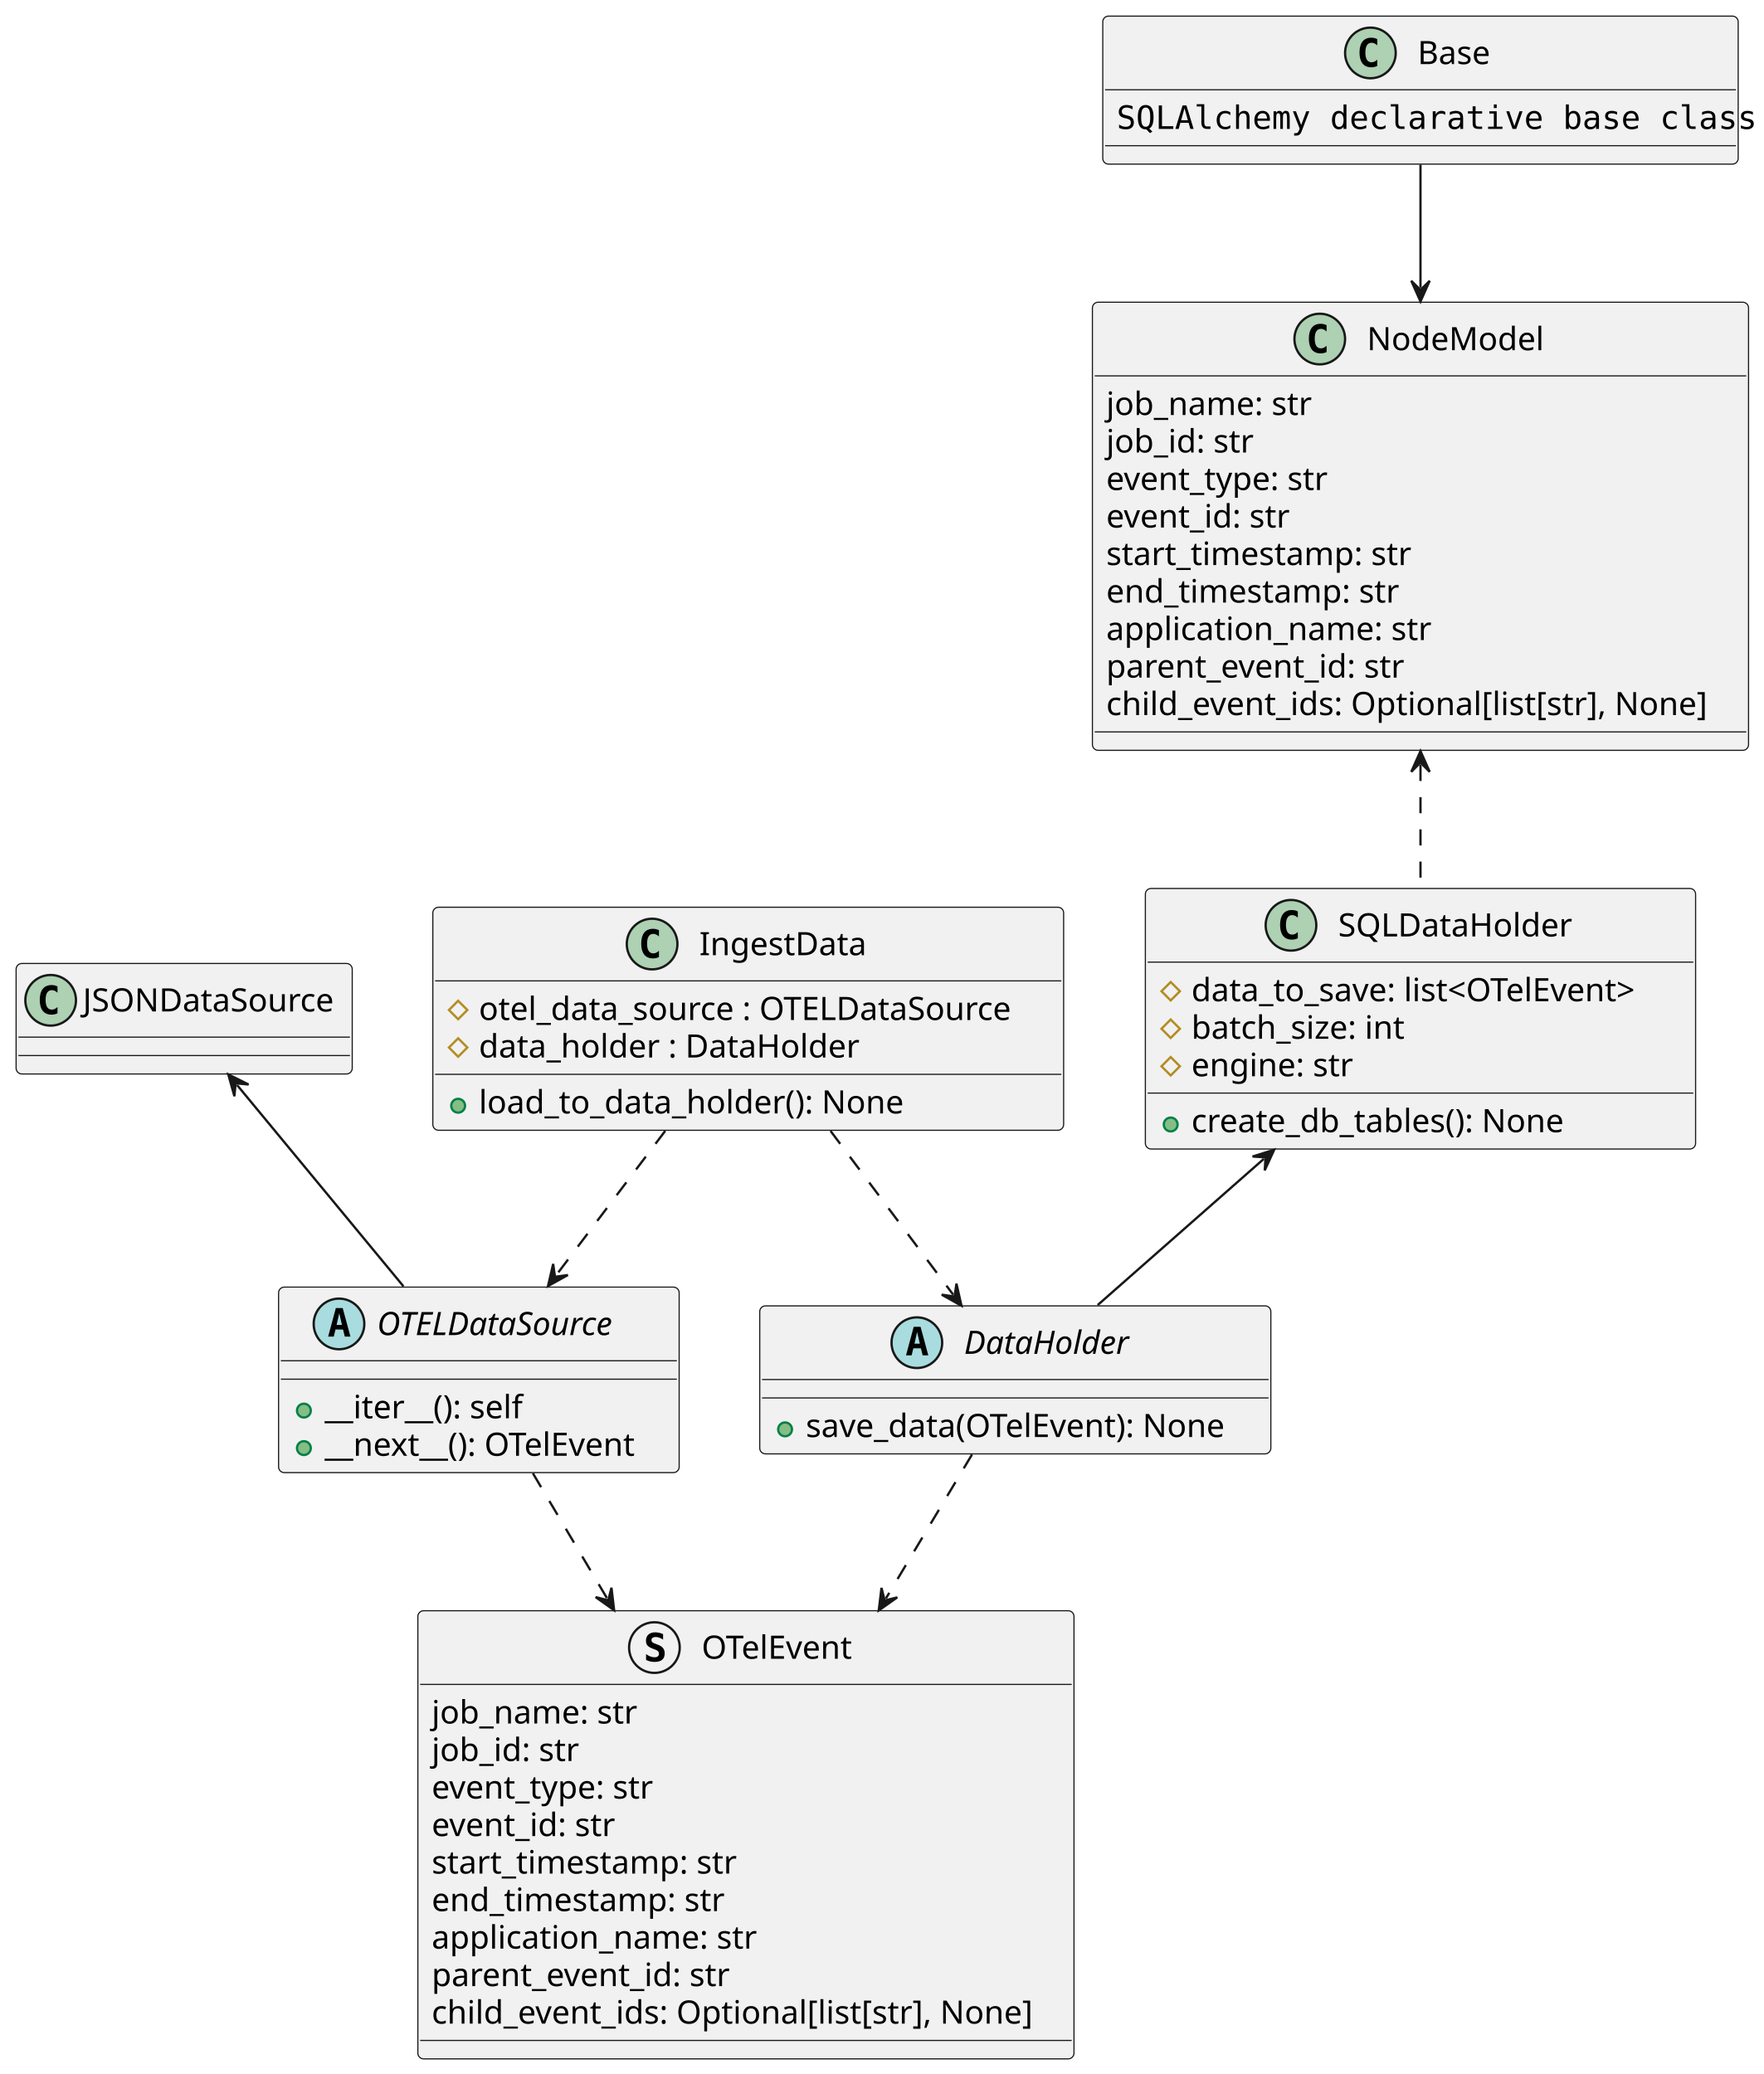
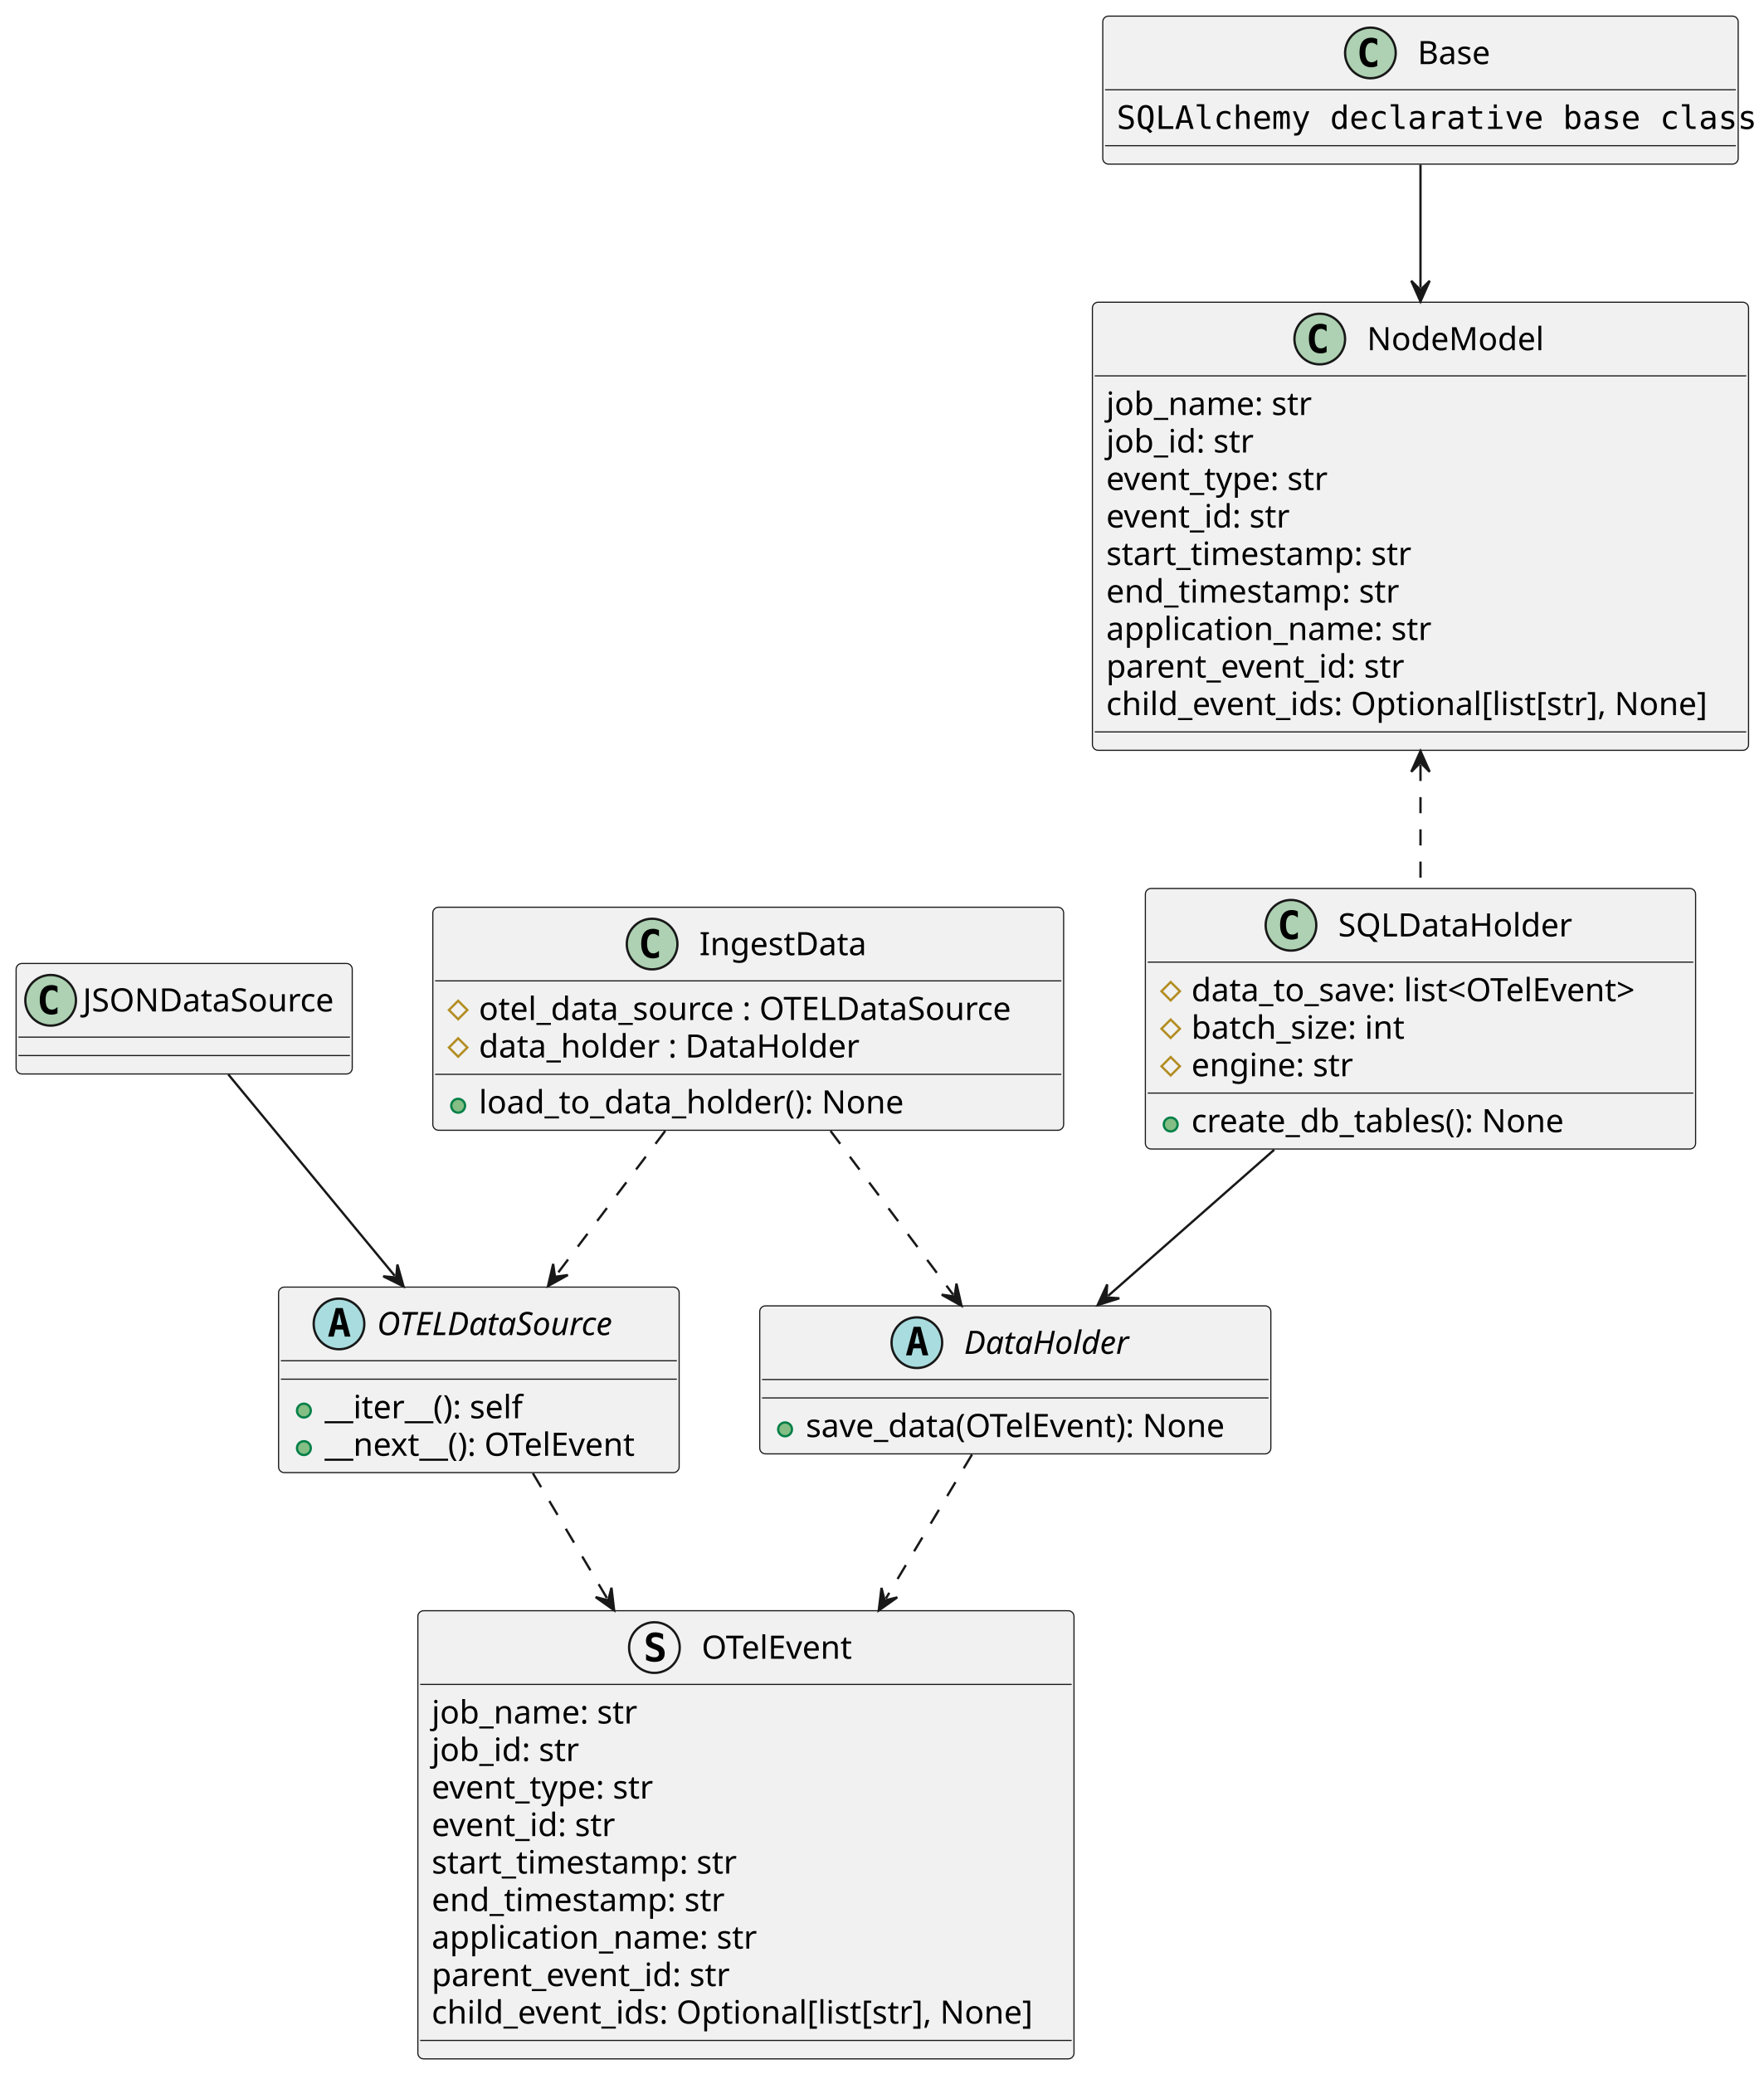
<svg xmlns="http://www.w3.org/2000/svg" contentStyleType="text/css" height="901px" preserveAspectRatio="none" style="width:766px;height:901px;background:#FFFFFF;" version="1.1" viewBox="0 0 766 901" width="766px" zoomAndPan="magnify">
  <defs />
  <g>
    <g id="elem_OTelEvent">
      <rect codeLine="2" fill="#F1F1F1" height="194.672" id="OTelEvent" rx="2.5" ry="2.5" style="stroke:#181818;stroke-width:0.5;" width="285" x="181.5" y="699.75" />
      <ellipse cx="284.25" cy="715.75" fill="#F1F1F1" rx="11" ry="11" style="stroke:#181818;stroke-width:1.0;" />
      <path d="M283.734,716.312 Q281.875,715.609 281.219,714.844 Q280.578,714.062 280.578,712.75 Q280.578,711.062 281.656,710.094 Q282.734,709.125 284.609,709.125 Q285.469,709.125 286.312,709.328 Q287.172,709.516 288.016,709.906 L288.016,712.297 Q287.234,711.734 286.406,711.453 Q285.594,711.156 284.797,711.156 Q283.922,711.156 283.438,711.516 Q282.969,711.875 282.969,712.531 Q282.969,713.047 283.312,713.391 Q283.656,713.719 284.75,714.125 L285.812,714.531 Q287.297,715.078 288,715.984 Q288.719,716.891 288.719,718.266 Q288.719,720.141 287.609,721.062 Q286.5,721.984 284.25,721.984 Q283.328,721.984 282.406,721.766 Q281.484,721.547 280.625,721.125 L280.625,718.594 Q281.594,719.281 282.516,719.625 Q283.438,719.969 284.328,719.969 Q285.234,719.969 285.734,719.562 Q286.234,719.141 286.234,718.406 Q286.234,717.844 285.891,717.438 Q285.562,717.016 284.938,716.766 L283.734,716.312 Z " fill="#000000" />
      <text fill="#000000" font-family="sans-serif" font-size="14" lengthAdjust="spacing" textLength="71" x="304.75" y="720.597">OTelEvent</text>
      <line style="stroke:#181818;stroke-width:0.5;" x1="182.5" x2="465.5" y1="731.75" y2="731.75" />
      <text fill="#000000" font-family="sans-serif" font-size="14" lengthAdjust="spacing" textLength="94" x="187.5" y="748.745">job_name: str</text>
      <text fill="#000000" font-family="sans-serif" font-size="14" lengthAdjust="spacing" textLength="67" x="187.5" y="765.042">job_id: str</text>
      <text fill="#000000" font-family="sans-serif" font-size="14" lengthAdjust="spacing" textLength="103" x="187.5" y="781.339">event_type: str</text>
      <text fill="#000000" font-family="sans-serif" font-size="14" lengthAdjust="spacing" textLength="85" x="187.5" y="797.636">event_id: str</text>
      <text fill="#000000" font-family="sans-serif" font-size="14" lengthAdjust="spacing" textLength="138" x="187.5" y="813.933">start_timestamp: str</text>
      <text fill="#000000" font-family="sans-serif" font-size="14" lengthAdjust="spacing" textLength="134" x="187.5" y="830.23">end_timestamp: str</text>
      <text fill="#000000" font-family="sans-serif" font-size="14" lengthAdjust="spacing" textLength="147" x="187.5" y="846.526">application_name: str</text>
      <text fill="#000000" font-family="sans-serif" font-size="14" lengthAdjust="spacing" textLength="137" x="187.5" y="862.823">parent_event_id: str</text>
      <text fill="#000000" font-family="sans-serif" font-size="14" lengthAdjust="spacing" textLength="273" x="187.5" y="879.12">child_event_ids: Optional[list[str], None]</text>
      <line style="stroke:#181818;stroke-width:0.5;" x1="182.5" x2="465.5" y1="886.422" y2="886.422" />
    </g>
    <g id="elem_OTELDataSource">
      <rect codeLine="14" fill="#F1F1F1" height="80.594" id="OTELDataSource" rx="2.5" ry="2.5" style="stroke:#181818;stroke-width:0.5;" width="174" x="121" y="559.15" />
      <ellipse cx="147.25" cy="575.15" fill="#A9DCDF" rx="11" ry="11" style="stroke:#181818;stroke-width:1.0;" />
      <path d="M147.359,570.494 L146.203,575.572 L148.531,575.572 L147.359,570.494 Z M145.875,568.259 L148.859,568.259 L152.219,580.65 L149.766,580.65 L149,577.587 L145.719,577.587 L144.969,580.65 L142.531,580.65 L145.875,568.259 Z " fill="#000000" />
      <text fill="#000000" font-family="sans-serif" font-size="14" font-style="italic" lengthAdjust="spacing" textLength="117" x="163.75" y="579.997">OTELDataSource</text>
      <line style="stroke:#181818;stroke-width:0.5;" x1="122" x2="294" y1="591.15" y2="591.15" />
      <line style="stroke:#181818;stroke-width:0.5;" x1="122" x2="294" y1="599.15" y2="599.15" />
      <ellipse cx="132" cy="612.798" fill="#84BE84" rx="3" ry="3" style="stroke:#038048;stroke-width:1.0;" />
      <text fill="#000000" font-family="sans-serif" font-size="14" lengthAdjust="spacing" textLength="93" x="141" y="616.145">__iter__(): self</text>
      <ellipse cx="132" cy="629.095" fill="#84BE84" rx="3" ry="3" style="stroke:#038048;stroke-width:1.0;" />
      <text fill="#000000" font-family="sans-serif" font-size="14" lengthAdjust="spacing" textLength="148" x="141" y="632.442">__next__(): OTelEvent</text>
    </g>
    <g id="elem_JSONDataSource">
      <rect codeLine="19" fill="#F1F1F1" height="48" id="JSONDataSource" rx="2.5" ry="2.5" style="stroke:#181818;stroke-width:0.5;" width="146" x="7" y="418.56" />
      <ellipse cx="22" cy="434.56" fill="#ADD1B2" rx="11" ry="11" style="stroke:#181818;stroke-width:1.0;" />
      <path d="M24.969,440.201 Q24.391,440.498 23.75,440.638 Q23.109,440.794 22.406,440.794 Q19.906,440.794 18.578,439.154 Q17.266,437.498 17.266,434.373 Q17.266,431.248 18.578,429.591 Q19.906,427.935 22.406,427.935 Q23.109,427.935 23.75,428.091 Q24.406,428.248 24.969,428.544 L24.969,431.263 Q24.344,430.685 23.75,430.419 Q23.156,430.138 22.531,430.138 Q21.188,430.138 20.5,431.216 Q19.812,432.279 19.812,434.373 Q19.812,436.466 20.5,437.544 Q21.188,438.607 22.531,438.607 Q23.156,438.607 23.75,438.341 Q24.344,438.06 24.969,437.482 L24.969,440.201 Z " fill="#000000" />
      <text fill="#000000" font-family="sans-serif" font-size="14" lengthAdjust="spacing" textLength="114" x="36" y="439.407">JSONDataSource</text>
      <line style="stroke:#181818;stroke-width:0.5;" x1="8" x2="152" y1="450.56" y2="450.56" />
      <line style="stroke:#181818;stroke-width:0.5;" x1="8" x2="152" y1="458.56" y2="458.56" />
    </g>
    <g id="elem_SQLDataHolder">
      <rect codeLine="21" fill="#F1F1F1" height="113.188" id="SQLDataHolder" rx="2.5" ry="2.5" style="stroke:#181818;stroke-width:0.5;" width="239" x="497.5" y="385.97" />
      <ellipse cx="560.75" cy="401.97" fill="#ADD1B2" rx="11" ry="11" style="stroke:#181818;stroke-width:1.0;" />
      <path d="M563.719,407.611 Q563.141,407.908 562.5,408.048 Q561.859,408.204 561.156,408.204 Q558.656,408.204 557.328,406.564 Q556.016,404.908 556.016,401.783 Q556.016,398.658 557.328,397.001 Q558.656,395.345 561.156,395.345 Q561.859,395.345 562.5,395.501 Q563.156,395.658 563.719,395.954 L563.719,398.673 Q563.094,398.095 562.5,397.829 Q561.906,397.548 561.281,397.548 Q559.938,397.548 559.25,398.626 Q558.562,399.689 558.562,401.783 Q558.562,403.876 559.25,404.954 Q559.938,406.017 561.281,406.017 Q561.906,406.017 562.5,405.751 Q563.094,405.47 563.719,404.892 L563.719,407.611 Z " fill="#000000" />
      <text fill="#000000" font-family="sans-serif" font-size="14" lengthAdjust="spacing" textLength="104" x="581.25" y="406.817">SQLDataHolder</text>
      <line style="stroke:#181818;stroke-width:0.5;" x1="498.5" x2="735.5" y1="417.97" y2="417.97" />
      <polygon fill="none" points="508.5,426.618,512.5,430.618,508.5,434.618,504.5,430.618" style="stroke:#B38D22;stroke-width:1.0;" />
      <text fill="#000000" font-family="sans-serif" font-size="14" lengthAdjust="spacing" textLength="213" x="517.5" y="434.965">data_to_save: list&lt;OTelEvent&gt;</text>
      <polygon fill="none" points="508.5,442.915,512.5,446.915,508.5,450.915,504.5,446.915" style="stroke:#B38D22;stroke-width:1.0;" />
      <text fill="#000000" font-family="sans-serif" font-size="14" lengthAdjust="spacing" textLength="100" x="517.5" y="451.262">batch_size: int</text>
      <polygon fill="none" points="508.5,459.212,512.5,463.212,508.5,467.212,504.5,463.212" style="stroke:#B38D22;stroke-width:1.0;" />
      <text fill="#000000" font-family="sans-serif" font-size="14" lengthAdjust="spacing" textLength="75" x="517.5" y="467.559">engine: str</text>
      <line style="stroke:#181818;stroke-width:0.5;" x1="498.5" x2="735.5" y1="474.861" y2="474.861" />
      <ellipse cx="508.5" cy="488.509" fill="#84BE84" rx="3" ry="3" style="stroke:#038048;stroke-width:1.0;" />
      <text fill="#000000" font-family="sans-serif" font-size="14" lengthAdjust="spacing" textLength="174" x="517.5" y="491.856">create_db_tables(): None</text>
    </g>
    <g id="elem_NodeModel">
      <rect codeLine="28" fill="#F1F1F1" height="194.672" id="NodeModel" rx="2.5" ry="2.5" style="stroke:#181818;stroke-width:0.5;" width="285" x="474.5" y="131.29" />
      <ellipse cx="573.25" cy="147.29" fill="#ADD1B2" rx="11" ry="11" style="stroke:#181818;stroke-width:1.0;" />
      <path d="M576.219,152.931 Q575.641,153.227 575,153.368 Q574.359,153.524 573.656,153.524 Q571.156,153.524 569.828,151.884 Q568.516,150.227 568.516,147.102 Q568.516,143.977 569.828,142.321 Q571.156,140.665 573.656,140.665 Q574.359,140.665 575,140.821 Q575.656,140.977 576.219,141.274 L576.219,143.993 Q575.594,143.415 575,143.149 Q574.406,142.868 573.781,142.868 Q572.438,142.868 571.75,143.946 Q571.062,145.009 571.062,147.102 Q571.062,149.196 571.75,150.274 Q572.438,151.337 573.781,151.337 Q574.406,151.337 575,151.071 Q575.594,150.79 576.219,150.212 L576.219,152.931 Z " fill="#000000" />
      <text fill="#000000" font-family="sans-serif" font-size="14" lengthAdjust="spacing" textLength="79" x="593.75" y="152.137">NodeModel</text>
      <line style="stroke:#181818;stroke-width:0.5;" x1="475.5" x2="758.5" y1="163.29" y2="163.29" />
      <text fill="#000000" font-family="sans-serif" font-size="14" lengthAdjust="spacing" textLength="94" x="480.5" y="180.285">job_name: str</text>
      <text fill="#000000" font-family="sans-serif" font-size="14" lengthAdjust="spacing" textLength="67" x="480.5" y="196.582">job_id: str</text>
      <text fill="#000000" font-family="sans-serif" font-size="14" lengthAdjust="spacing" textLength="103" x="480.5" y="212.879">event_type: str</text>
      <text fill="#000000" font-family="sans-serif" font-size="14" lengthAdjust="spacing" textLength="85" x="480.5" y="229.176">event_id: str</text>
      <text fill="#000000" font-family="sans-serif" font-size="14" lengthAdjust="spacing" textLength="138" x="480.5" y="245.473">start_timestamp: str</text>
      <text fill="#000000" font-family="sans-serif" font-size="14" lengthAdjust="spacing" textLength="134" x="480.5" y="261.769">end_timestamp: str</text>
      <text fill="#000000" font-family="sans-serif" font-size="14" lengthAdjust="spacing" textLength="147" x="480.5" y="278.066">application_name: str</text>
      <text fill="#000000" font-family="sans-serif" font-size="14" lengthAdjust="spacing" textLength="137" x="480.5" y="294.363">parent_event_id: str</text>
      <text fill="#000000" font-family="sans-serif" font-size="14" lengthAdjust="spacing" textLength="273" x="480.5" y="310.66">child_event_ids: Optional[list[str], None]</text>
      <line style="stroke:#181818;stroke-width:0.5;" x1="475.5" x2="758.5" y1="317.962" y2="317.962" />
    </g>
    <g id="elem_Base">
      <rect codeLine="40" fill="#F1F1F1" height="64.297" id="Base" rx="2.5" ry="2.5" style="stroke:#181818;stroke-width:0.5;" width="276" x="479" y="7" />
      <ellipse cx="595.25" cy="23" fill="#ADD1B2" rx="11" ry="11" style="stroke:#181818;stroke-width:1.0;" />
      <path d="M598.219,28.641 Q597.641,28.938 597,29.078 Q596.359,29.234 595.656,29.234 Q593.156,29.234 591.828,27.594 Q590.516,25.938 590.516,22.812 Q590.516,19.688 591.828,18.031 Q593.156,16.375 595.656,16.375 Q596.359,16.375 597,16.531 Q597.656,16.688 598.219,16.984 L598.219,19.703 Q597.594,19.125 597,18.859 Q596.406,18.578 595.781,18.578 Q594.438,18.578 593.75,19.656 Q593.062,20.719 593.062,22.812 Q593.062,24.906 593.75,25.984 Q594.438,27.047 595.781,27.047 Q596.406,27.047 597,26.781 Q597.594,26.5 598.219,25.922 L598.219,28.641 Z " fill="#000000" />
      <text fill="#000000" font-family="sans-serif" font-size="14" lengthAdjust="spacing" textLength="35" x="615.75" y="27.847">Base</text>
      <line style="stroke:#181818;stroke-width:0.5;" x1="480" x2="754" y1="39" y2="39" />
      <text fill="#000000" font-family="monospace" font-size="14" lengthAdjust="spacing" textLength="264" x="485" y="55.995">SQLAlchemy declarative base class</text>
      <line style="stroke:#181818;stroke-width:0.5;" x1="480" x2="754" y1="63.297" y2="63.297" />
    </g>
    <g id="elem_DataHolder">
      <rect codeLine="44" fill="#F1F1F1" height="64.297" id="DataHolder" rx="2.5" ry="2.5" style="stroke:#181818;stroke-width:0.5;" width="222" x="330" y="567.3" />
      <ellipse cx="398.25" cy="583.3" fill="#A9DCDF" rx="11" ry="11" style="stroke:#181818;stroke-width:1.0;" />
      <path d="M398.359,578.644 L397.203,583.722 L399.531,583.722 L398.359,578.644 Z M396.875,576.409 L399.859,576.409 L403.219,588.8 L400.766,588.8 L400,585.737 L396.719,585.737 L395.969,588.8 L393.531,588.8 L396.875,576.409 Z " fill="#000000" />
      <text fill="#000000" font-family="sans-serif" font-size="14" font-style="italic" lengthAdjust="spacing" textLength="77" x="418.75" y="588.147">DataHolder</text>
      <line style="stroke:#181818;stroke-width:0.5;" x1="331" x2="551" y1="599.3" y2="599.3" />
      <line style="stroke:#181818;stroke-width:0.5;" x1="331" x2="551" y1="607.3" y2="607.3" />
      <ellipse cx="341" cy="620.948" fill="#84BE84" rx="3" ry="3" style="stroke:#038048;stroke-width:1.0;" />
      <text fill="#000000" font-family="sans-serif" font-size="14" lengthAdjust="spacing" textLength="196" x="350" y="624.295">save_data(OTelEvent): None</text>
    </g>
    <g id="elem_IngestData">
      <rect codeLine="48" fill="#F1F1F1" height="96.891" id="IngestData" rx="2.5" ry="2.5" style="stroke:#181818;stroke-width:0.5;" width="274" x="188" y="394.12" />
      <ellipse cx="283.25" cy="410.12" fill="#ADD1B2" rx="11" ry="11" style="stroke:#181818;stroke-width:1.0;" />
      <path d="M286.219,415.761 Q285.641,416.058 285,416.198 Q284.359,416.354 283.656,416.354 Q281.156,416.354 279.828,414.714 Q278.516,413.058 278.516,409.933 Q278.516,406.808 279.828,405.151 Q281.156,403.495 283.656,403.495 Q284.359,403.495 285,403.651 Q285.656,403.808 286.219,404.104 L286.219,406.823 Q285.594,406.245 285,405.979 Q284.406,405.698 283.781,405.698 Q282.438,405.698 281.75,406.776 Q281.062,407.839 281.062,409.933 Q281.062,412.026 281.75,413.104 Q282.438,414.167 283.781,414.167 Q284.406,414.167 285,413.901 Q285.594,413.62 286.219,413.042 L286.219,415.761 Z " fill="#000000" />
      <text fill="#000000" font-family="sans-serif" font-size="14" lengthAdjust="spacing" textLength="75" x="303.75" y="414.967">IngestData</text>
      <line style="stroke:#181818;stroke-width:0.5;" x1="189" x2="461" y1="426.12" y2="426.12" />
      <polygon fill="none" points="199,434.768,203,438.768,199,442.768,195,438.768" style="stroke:#B38D22;stroke-width:1.0;" />
      <text fill="#000000" font-family="sans-serif" font-size="14" lengthAdjust="spacing" textLength="248" x="208" y="443.115">otel_data_source : OTELDataSource</text>
      <polygon fill="none" points="199,451.065,203,455.065,199,459.065,195,455.065" style="stroke:#B38D22;stroke-width:1.0;" />
      <text fill="#000000" font-family="sans-serif" font-size="14" lengthAdjust="spacing" textLength="171" x="208" y="459.412">data_holder : DataHolder</text>
      <line style="stroke:#181818;stroke-width:0.5;" x1="189" x2="461" y1="466.714" y2="466.714" />
      <ellipse cx="199" cy="480.362" fill="#84BE84" rx="3" ry="3" style="stroke:#038048;stroke-width:1.0;" />
      <text fill="#000000" font-family="sans-serif" font-size="14" lengthAdjust="spacing" textLength="194" x="208" y="483.709">load_to_data_holder(): None</text>
    </g>
    <g id="link_IngestData_OTELDataSource">
      <path codeLine="54" d="M288.94,491.3 C272.63,512.9 257.176,533.342 241.656,553.892 " fill="none" id="IngestData-to-OTELDataSource" style="stroke:#181818;stroke-width:1.0;stroke-dasharray:7.0,7.0;" />
      <polygon fill="#181818" points="238.04,558.68,246.656,553.909,241.053,554.69,240.272,549.087,238.04,558.68" style="stroke:#181818;stroke-width:1.0;" />
    </g>
    <g id="link_IngestData_DataHolder">
      <path codeLine="55" d="M360.75,491.3 C379.26,516.01 397.735,540.666 414.035,562.446 " fill="none" id="IngestData-to-DataHolder" style="stroke:#181818;stroke-width:1.0;stroke-dasharray:7.0,7.0;" />
      <polygon fill="#181818" points="417.63,567.25,415.44,557.648,414.634,563.247,409.035,562.441,417.63,567.25" style="stroke:#181818;stroke-width:1.0;" />
    </g>
    <g id="link_OTELDataSource_OTelEvent">
      <path codeLine="56" d="M231.47,640.04 C241.74,657.35 251.199,673.309 263.689,694.369 " fill="none" id="OTELDataSource-to-OTelEvent" style="stroke:#181818;stroke-width:1.0;stroke-dasharray:7.0,7.0;" />
      <polygon fill="#181818" points="266.75,699.53,265.599,689.749,264.2,695.229,258.719,693.829,266.75,699.53" style="stroke:#181818;stroke-width:1.0;" />
    </g>
    <g id="link_JSONDataSource_OTELDataSource">
-       <path codeLine="57" d="M102.983,471.374 C123.073,495.674 151.17,529.69 175.27,558.84 " fill="none" id="JSONDataSource-backto-OTELDataSource" style="stroke:#181818;stroke-width:1.0;" />
-       <polygon fill="#181818" points="99.16,466.75,101.812,476.235,102.346,470.604,107.978,471.138,99.16,466.75" style="stroke:#181818;stroke-width:1.0;" />
+       <path codeLine="57" d="M99.16,466.75 C119.25,491.05 147.347,525.066 171.447,554.216 " fill="none" id="JSONDataSource-to-OTELDataSource" style="stroke:#181818;stroke-width:1.0;" />
+       <polygon fill="#181818" points="175.27,558.84,172.618,549.355,172.084,554.986,166.452,554.452,175.27,558.84" style="stroke:#181818;stroke-width:1.0;" />
    </g>
    <g id="link_SQLDataHolder_DataHolder">
-       <path codeLine="58" d="M548.955,503.443 C523.155,526.143 498.82,547.57 476.8,566.94 " fill="none" id="SQLDataHolder-backto-DataHolder" style="stroke:#181818;stroke-width:1.0;" />
-       <polygon fill="#181818" points="553.46,499.48,544.061,502.422,549.706,502.783,549.345,508.428,553.46,499.48" style="stroke:#181818;stroke-width:1.0;" />
+       <path codeLine="58" d="M553.46,499.48 C527.66,522.18 503.325,543.607 481.305,562.977 " fill="none" id="SQLDataHolder-to-DataHolder" style="stroke:#181818;stroke-width:1.0;" />
+       <polygon fill="#181818" points="476.8,566.94,486.2,563.999,480.554,563.638,480.916,557.992,476.8,566.94" style="stroke:#181818;stroke-width:1.0;" />
    </g>
    <g id="link_NodeModel_SQLDataHolder">
      <path codeLine="59" d="M617,332.29 C617,352.6 617,367.36 617,385.57 " fill="none" id="NodeModel-backto-SQLDataHolder" style="stroke:#181818;stroke-width:1.0;stroke-dasharray:7.0,7.0;" />
      <polygon fill="#181818" points="617,326.29,613,335.29,617,331.29,621,335.29,617,326.29" style="stroke:#181818;stroke-width:1.0;" />
    </g>
    <g id="link_Base_NodeModel">
      <path codeLine="60" d="M617,71.53 C617,88.1 617,103.44 617,124.98 " fill="none" id="Base-to-NodeModel" style="stroke:#181818;stroke-width:1.0;" />
      <polygon fill="#181818" points="617,130.98,621,121.98,617,125.98,613,121.98,617,130.98" style="stroke:#181818;stroke-width:1.0;" />
    </g>
    <g id="link_DataHolder_OTelEvent">
      <path codeLine="61" d="M422.2,631.88 C411.09,650.46 399.44,669.941 384.78,694.451 " fill="none" id="DataHolder-to-OTelEvent" style="stroke:#181818;stroke-width:1.0;stroke-dasharray:7.0,7.0;" />
      <polygon fill="#181818" points="381.7,699.6,389.753,693.929,384.267,695.309,382.887,689.823,381.7,699.6" style="stroke:#181818;stroke-width:1.0;" />
    </g>
  </g>
</svg>
